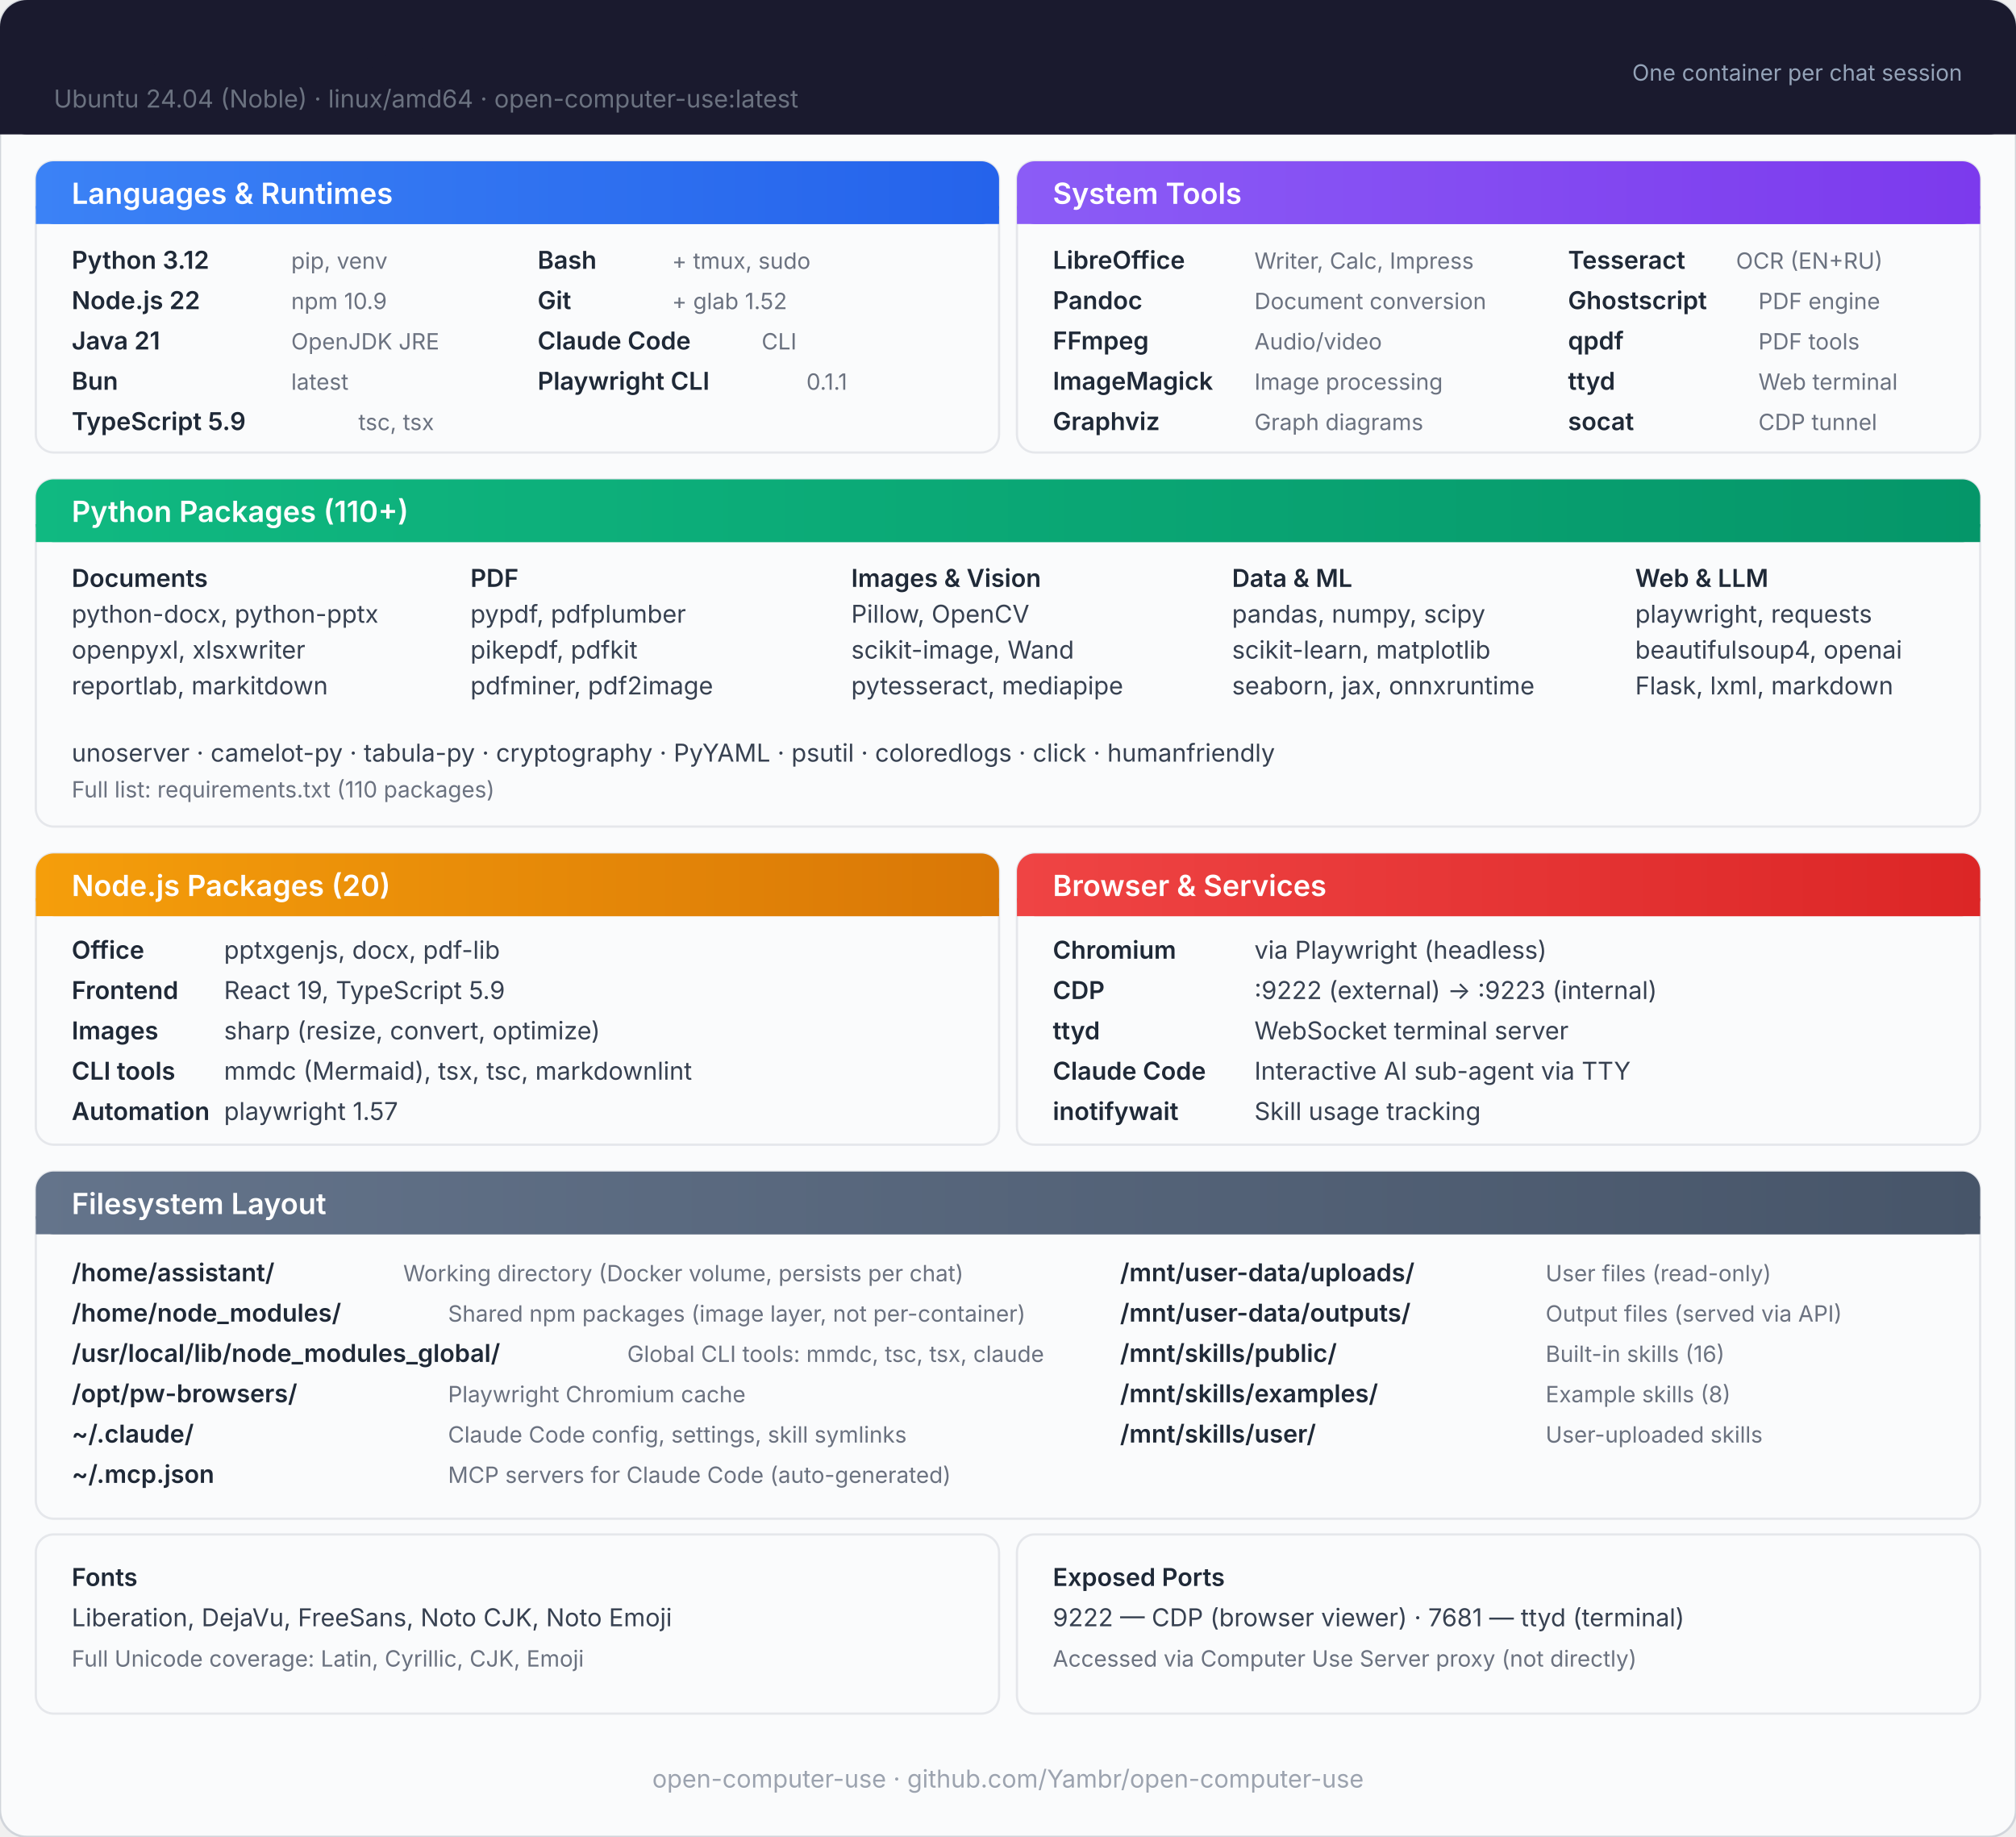
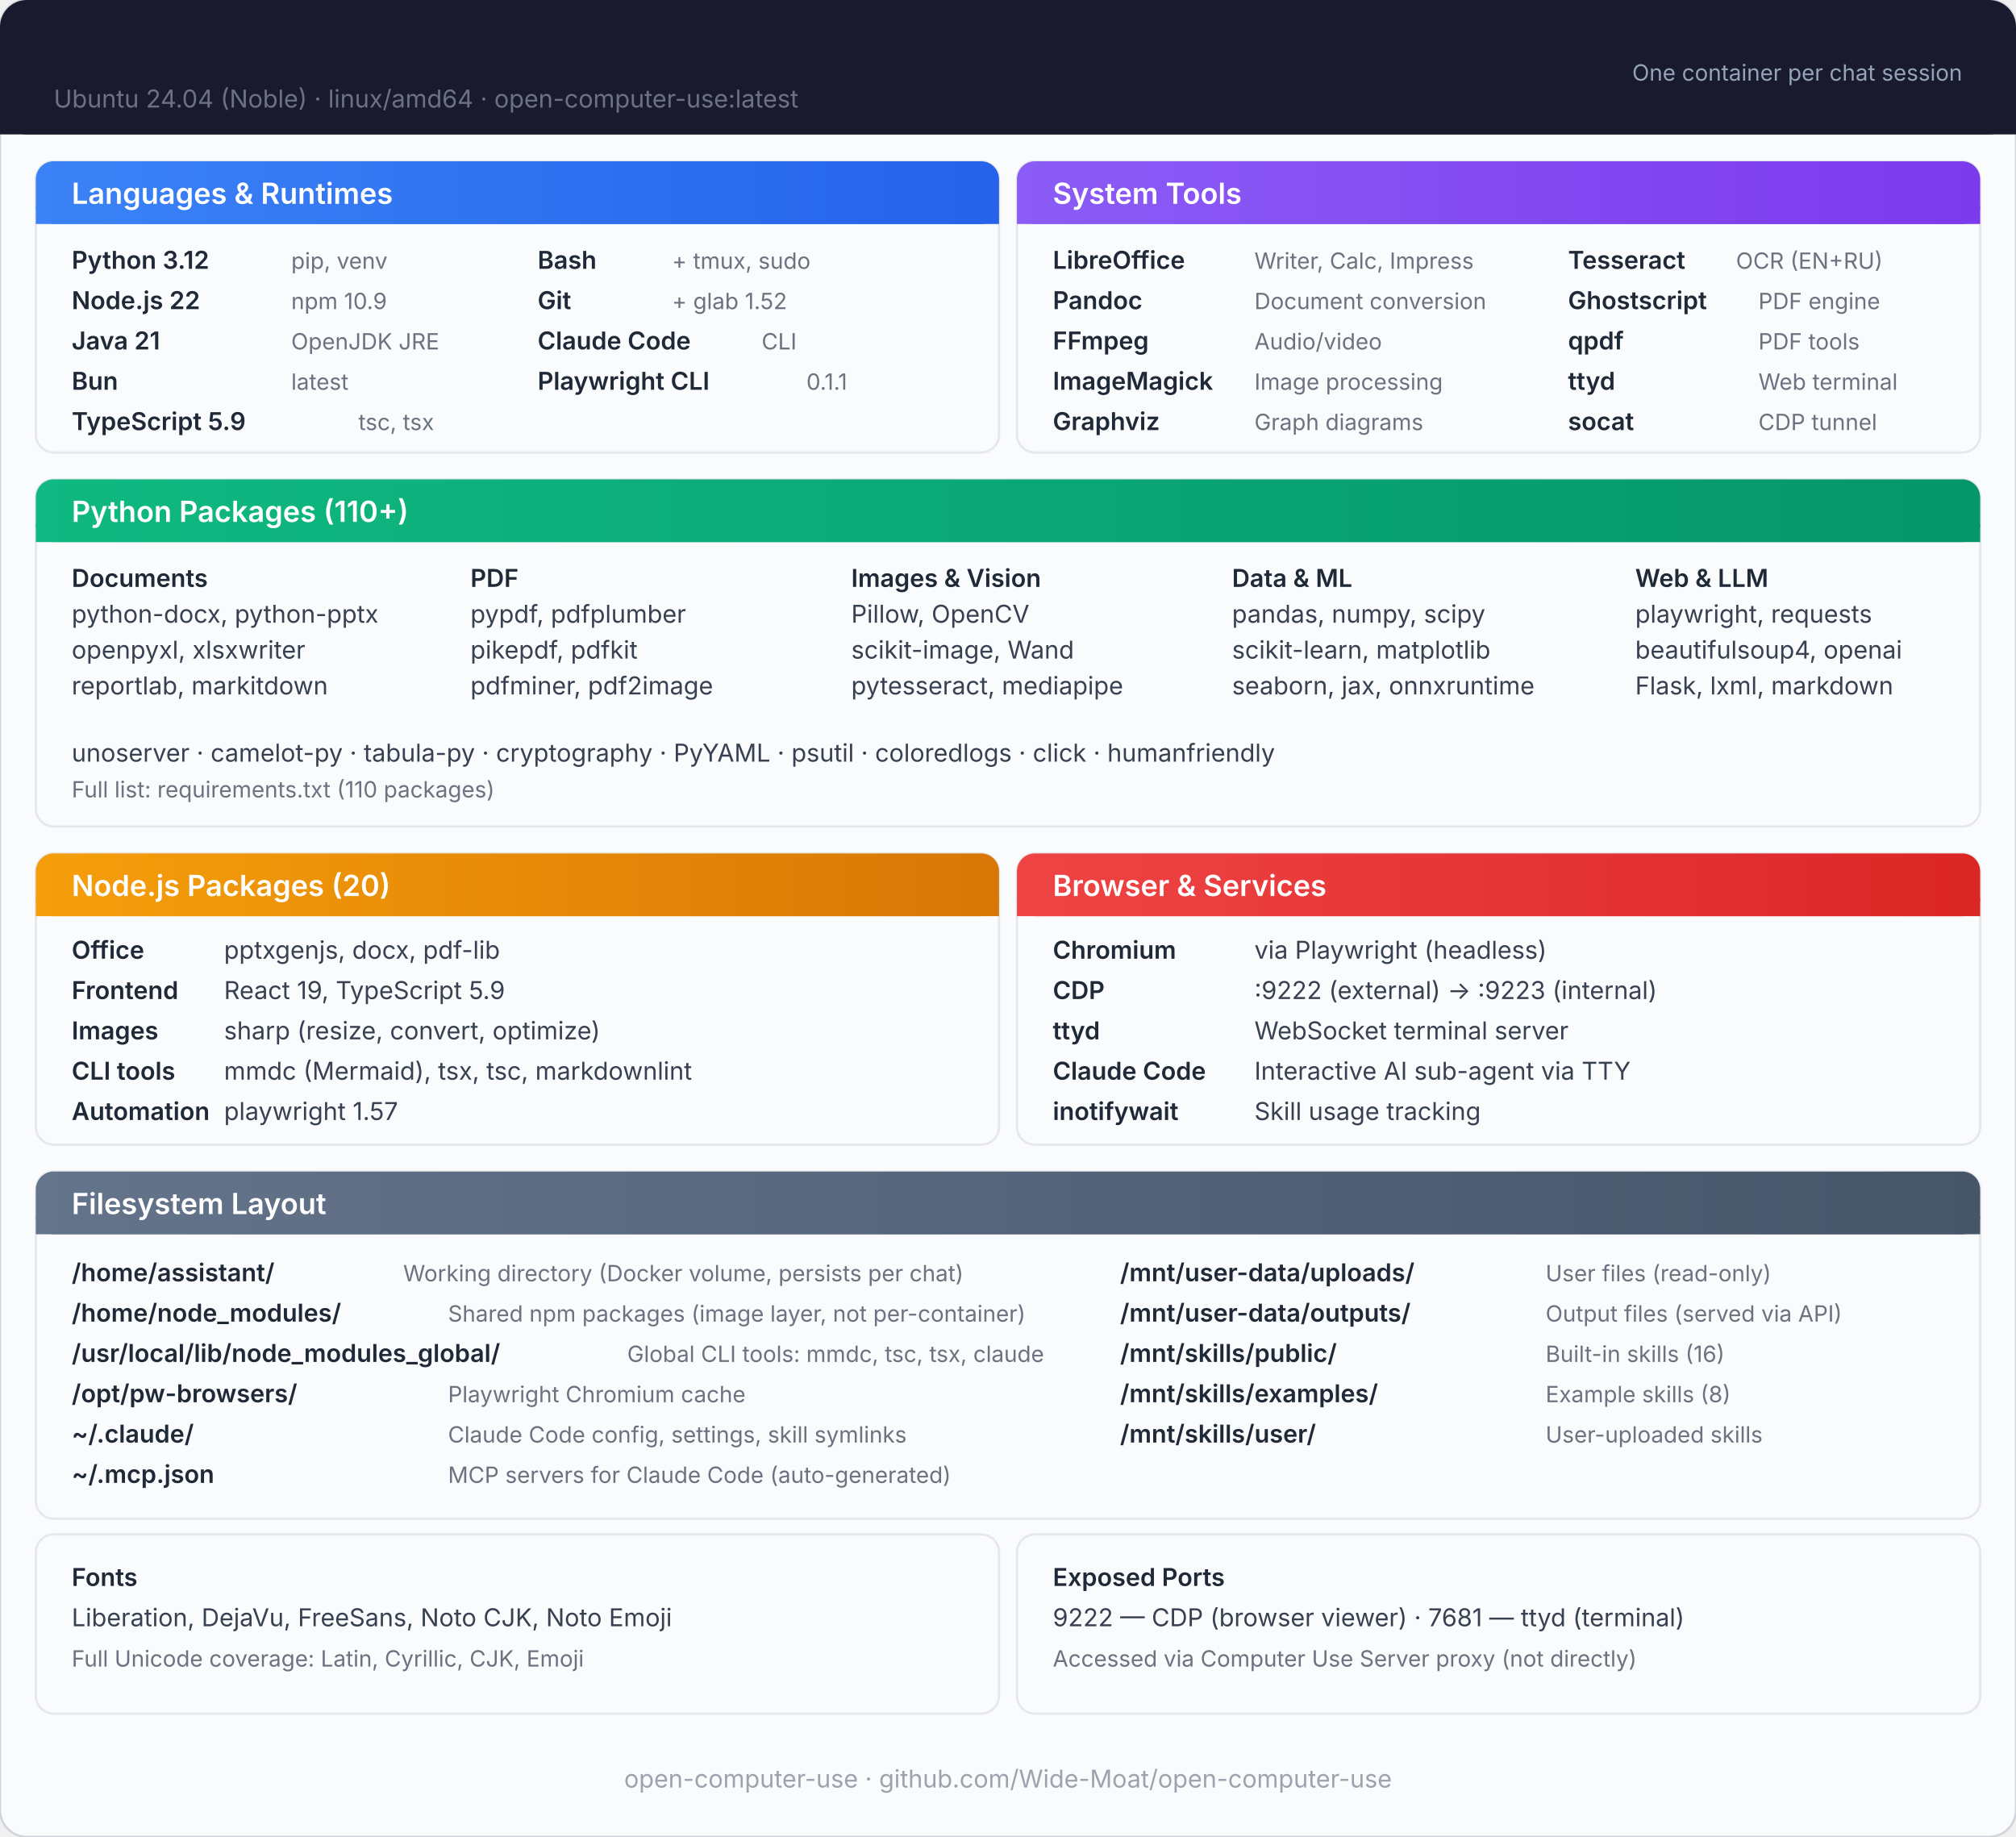
<svg xmlns="http://www.w3.org/2000/svg" viewBox="0 0 900 820" font-family="Inter, -apple-system, system-ui, sans-serif">
  <defs>
    <style>
      .title { font-size: 20px; font-weight: 700; fill: #1a1a2e; }
      .subtitle { font-size: 11px; fill: #6b7280; }
      .cat-label { font-size: 13px; font-weight: 600; fill: #fff; }
      .item { font-size: 11px; fill: #374151; }
      .item-bold { font-size: 11px; font-weight: 600; fill: #1f2937; }
      .version { font-size: 10px; fill: #6b7280; }
      .section-border { fill: none; stroke: #e5e7eb; stroke-width: 1; rx: 8; }
    </style>
    <linearGradient id="header-bg" x1="0" y1="0" x2="900" y2="0">
      <stop offset="0%" stop-color="#1a1a2e" />
      <stop offset="100%" stop-color="#16213e" />
    </linearGradient>
    <linearGradient id="lang-bg" x1="0" y1="0" x2="1" y2="0">
      <stop offset="0%" stop-color="#3b82f6" />
      <stop offset="100%" stop-color="#2563eb" />
    </linearGradient>
    <linearGradient id="tools-bg" x1="0" y1="0" x2="1" y2="0">
      <stop offset="0%" stop-color="#8b5cf6" />
      <stop offset="100%" stop-color="#7c3aed" />
    </linearGradient>
    <linearGradient id="py-bg" x1="0" y1="0" x2="1" y2="0">
      <stop offset="0%" stop-color="#10b981" />
      <stop offset="100%" stop-color="#059669" />
    </linearGradient>
    <linearGradient id="node-bg" x1="0" y1="0" x2="1" y2="0">
      <stop offset="0%" stop-color="#f59e0b" />
      <stop offset="100%" stop-color="#d97706" />
    </linearGradient>
    <linearGradient id="browser-bg" x1="0" y1="0" x2="1" y2="0">
      <stop offset="0%" stop-color="#ef4444" />
      <stop offset="100%" stop-color="#dc2626" />
    </linearGradient>
    <linearGradient id="fs-bg" x1="0" y1="0" x2="1" y2="0">
      <stop offset="0%" stop-color="#64748b" />
      <stop offset="100%" stop-color="#475569" />
    </linearGradient>
  </defs>
  <rect width="900" height="820" rx="12" fill="#fafbfc" stroke="#d1d5db" stroke-width="1" />
  <rect width="900" height="60" rx="12" fill="url(#header-bg)" />
  <rect y="48" width="900" height="12" fill="url(#header-bg)" />
  <text x="24" y="32" class="title" fill="#fff">Sandbox Container</text>
  <text x="24" y="48" class="subtitle" fill="#94a3b8">Ubuntu 24.04 (Noble) · linux/amd64 · open-computer-use:latest</text>
  <text x="876" y="36" text-anchor="end" font-size="10" fill="#94a3b8">One container per chat session</text>
  <rect x="16" y="72" width="430" height="130" class="section-border" fill="#f8fafc" />
  <rect x="16" y="72" width="430" height="28" rx="8" fill="url(#lang-bg)" />
  <rect x="16" y="92" width="430" height="8" fill="url(#lang-bg)" />
  <text x="32" y="91" class="cat-label">Languages &amp; Runtimes</text>
  <text x="32" y="120" class="item-bold">Python 3.12</text>
  <text x="130" y="120" class="version">pip, venv</text>
  <text x="32" y="138" class="item-bold">Node.js 22</text>
  <text x="130" y="138" class="version">npm 10.9</text>
  <text x="32" y="156" class="item-bold">Java 21</text>
  <text x="130" y="156" class="version">OpenJDK JRE</text>
  <text x="32" y="174" class="item-bold">Bun</text>
  <text x="130" y="174" class="version">latest</text>
  <text x="32" y="192" class="item-bold">TypeScript 5.9</text>
  <text x="160" y="192" class="version">tsc, tsx</text>
  <text x="240" y="120" class="item-bold">Bash</text>
  <text x="300" y="120" class="version">+ tmux, sudo</text>
  <text x="240" y="138" class="item-bold">Git</text>
  <text x="300" y="138" class="version">+ glab 1.52</text>
  <text x="240" y="156" class="item-bold">Claude Code</text>
  <text x="340" y="156" class="version">CLI</text>
  <text x="240" y="174" class="item-bold">Playwright CLI</text>
  <text x="360" y="174" class="version">0.1.1</text>
  <rect x="454" y="72" width="430" height="130" class="section-border" fill="#f8fafc" />
  <rect x="454" y="72" width="430" height="28" rx="8" fill="url(#tools-bg)" />
  <rect x="454" y="92" width="430" height="8" fill="url(#tools-bg)" />
  <text x="470" y="91" class="cat-label">System Tools</text>
  <text x="470" y="120" class="item-bold">LibreOffice</text>
  <text x="560" y="120" class="version">Writer, Calc, Impress</text>
  <text x="470" y="138" class="item-bold">Pandoc</text>
  <text x="560" y="138" class="version">Document conversion</text>
  <text x="470" y="156" class="item-bold">FFmpeg</text>
  <text x="560" y="156" class="version">Audio/video</text>
  <text x="470" y="174" class="item-bold">ImageMagick</text>
  <text x="560" y="174" class="version">Image processing</text>
  <text x="470" y="192" class="item-bold">Graphviz</text>
  <text x="560" y="192" class="version">Graph diagrams</text>
  <text x="700" y="120" class="item-bold">Tesseract</text>
  <text x="775" y="120" class="version">OCR (EN+RU)</text>
  <text x="700" y="138" class="item-bold">Ghostscript</text>
  <text x="785" y="138" class="version">PDF engine</text>
  <text x="700" y="156" class="item-bold">qpdf</text>
  <text x="785" y="156" class="version">PDF tools</text>
  <text x="700" y="174" class="item-bold">ttyd</text>
  <text x="785" y="174" class="version">Web terminal</text>
  <text x="700" y="192" class="item-bold">socat</text>
  <text x="785" y="192" class="version">CDP tunnel</text>
  <rect x="16" y="214" width="868" height="155" class="section-border" fill="#f8fafc" />
  <rect x="16" y="214" width="868" height="28" rx="8" fill="url(#py-bg)" />
  <rect x="16" y="234" width="868" height="8" fill="url(#py-bg)" />
  <text x="32" y="233" class="cat-label">Python Packages (110+)</text>
  <text x="32" y="262" class="item-bold">Documents</text>
  <text x="32" y="278" class="item">python-docx, python-pptx</text>
  <text x="32" y="294" class="item">openpyxl, xlsxwriter</text>
  <text x="32" y="310" class="item">reportlab, markitdown</text>
  <text x="210" y="262" class="item-bold">PDF</text>
  <text x="210" y="278" class="item">pypdf, pdfplumber</text>
  <text x="210" y="294" class="item">pikepdf, pdfkit</text>
  <text x="210" y="310" class="item">pdfminer, pdf2image</text>
  <text x="380" y="262" class="item-bold">Images &amp; Vision</text>
  <text x="380" y="278" class="item">Pillow, OpenCV</text>
  <text x="380" y="294" class="item">scikit-image, Wand</text>
  <text x="380" y="310" class="item">pytesseract, mediapipe</text>
  <text x="550" y="262" class="item-bold">Data &amp; ML</text>
  <text x="550" y="278" class="item">pandas, numpy, scipy</text>
  <text x="550" y="294" class="item">scikit-learn, matplotlib</text>
  <text x="550" y="310" class="item">seaborn, jax, onnxruntime</text>
  <text x="730" y="262" class="item-bold">Web &amp; LLM</text>
  <text x="730" y="278" class="item">playwright, requests</text>
  <text x="730" y="294" class="item">beautifulsoup4, openai</text>
  <text x="730" y="310" class="item">Flask, lxml, markdown</text>
  <text x="32" y="340" class="item">unoserver · camelot-py · tabula-py · cryptography · PyYAML · psutil · coloredlogs · click · humanfriendly</text>
  <text x="32" y="356" class="version">Full list: requirements.txt (110 packages)</text>
  <rect x="16" y="381" width="430" height="130" class="section-border" fill="#f8fafc" />
  <rect x="16" y="381" width="430" height="28" rx="8" fill="url(#node-bg)" />
  <rect x="16" y="401" width="430" height="8" fill="url(#node-bg)" />
  <text x="32" y="400" class="cat-label">Node.js Packages (20)</text>
  <text x="32" y="428" class="item-bold">Office</text>
  <text x="100" y="428" class="item">pptxgenjs, docx, pdf-lib</text>
  <text x="32" y="446" class="item-bold">Frontend</text>
  <text x="100" y="446" class="item">React 19, TypeScript 5.9</text>
  <text x="32" y="464" class="item-bold">Images</text>
  <text x="100" y="464" class="item">sharp (resize, convert, optimize)</text>
  <text x="32" y="482" class="item-bold">CLI tools</text>
  <text x="100" y="482" class="item">mmdc (Mermaid), tsx, tsc, markdownlint</text>
  <text x="32" y="500" class="item-bold">Automation</text>
  <text x="100" y="500" class="item">playwright 1.57</text>
  <rect x="454" y="381" width="430" height="130" class="section-border" fill="#f8fafc" />
  <rect x="454" y="381" width="430" height="28" rx="8" fill="url(#browser-bg)" />
  <rect x="454" y="401" width="430" height="8" fill="url(#browser-bg)" />
  <text x="470" y="400" class="cat-label">Browser &amp; Services</text>
  <text x="470" y="428" class="item-bold">Chromium</text>
  <text x="560" y="428" class="item">via Playwright (headless)</text>
  <text x="470" y="446" class="item-bold">CDP</text>
  <text x="560" y="446" class="item">:9222 (external) → :9223 (internal)</text>
  <text x="470" y="464" class="item-bold">ttyd</text>
  <text x="560" y="464" class="item">WebSocket terminal server</text>
  <text x="470" y="482" class="item-bold">Claude Code</text>
  <text x="560" y="482" class="item">Interactive AI sub-agent via TTY</text>
  <text x="470" y="500" class="item-bold">inotifywait</text>
  <text x="560" y="500" class="item">Skill usage tracking</text>
  <rect x="16" y="523" width="868" height="155" class="section-border" fill="#f8fafc" />
  <rect x="16" y="523" width="868" height="28" rx="8" fill="url(#fs-bg)" />
  <rect x="16" y="543" width="868" height="8" fill="url(#fs-bg)" />
  <text x="32" y="542" class="cat-label">Filesystem Layout</text>
  <text x="32" y="572" class="item-bold">/home/assistant/</text>
  <text x="180" y="572" class="version">Working directory (Docker volume, persists per chat)</text>
  <text x="32" y="590" class="item-bold">/home/node_modules/</text>
  <text x="200" y="590" class="version">Shared npm packages (image layer, not per-container)</text>
  <text x="32" y="608" class="item-bold">/usr/local/lib/node_modules_global/</text>
  <text x="280" y="608" class="version">Global CLI tools: mmdc, tsc, tsx, claude</text>
  <text x="500" y="572" class="item-bold">/mnt/user-data/uploads/</text>
  <text x="690" y="572" class="version">User files (read-only)</text>
  <text x="500" y="590" class="item-bold">/mnt/user-data/outputs/</text>
  <text x="690" y="590" class="version">Output files (served via API)</text>
  <text x="500" y="608" class="item-bold">/mnt/skills/public/</text>
  <text x="690" y="608" class="version">Built-in skills (16)</text>
  <text x="500" y="626" class="item-bold">/mnt/skills/examples/</text>
  <text x="690" y="626" class="version">Example skills (8)</text>
  <text x="500" y="644" class="item-bold">/mnt/skills/user/</text>
  <text x="690" y="644" class="version">User-uploaded skills</text>
  <text x="32" y="626" class="item-bold">/opt/pw-browsers/</text>
  <text x="200" y="626" class="version">Playwright Chromium cache</text>
  <text x="32" y="644" class="item-bold">~/.claude/</text>
  <text x="200" y="644" class="version">Claude Code config, settings, skill symlinks</text>
  <text x="32" y="662" class="item-bold">~/.mcp.json</text>
  <text x="200" y="662" class="version">MCP servers for Claude Code (auto-generated)</text>
  <rect x="16" y="685" width="430" height="80" class="section-border" fill="#f8fafc" />
  <text x="32" y="708" class="item-bold">Fonts</text>
  <text x="32" y="726" class="item">Liberation, DejaVu, FreeSans, Noto CJK, Noto Emoji</text>
  <text x="32" y="744" class="version">Full Unicode coverage: Latin, Cyrillic, CJK, Emoji</text>
  <rect x="454" y="685" width="430" height="80" class="section-border" fill="#f8fafc" />
  <text x="470" y="708" class="item-bold">Exposed Ports</text>
  <text x="470" y="726" class="item">9222 — CDP (browser viewer) · 7681 — ttyd (terminal)</text>
  <text x="470" y="744" class="version">Accessed via Computer Use Server proxy (not directly)</text>
-   <text x="450" y="798" text-anchor="middle" font-size="11" fill="#9ca3af">open-computer-use · github.com/Yambr/open-computer-use</text>
+   <text x="450" y="798" text-anchor="middle" font-size="11" fill="#9ca3af">open-computer-use · github.com/Wide-Moat/open-computer-use</text>
</svg>
